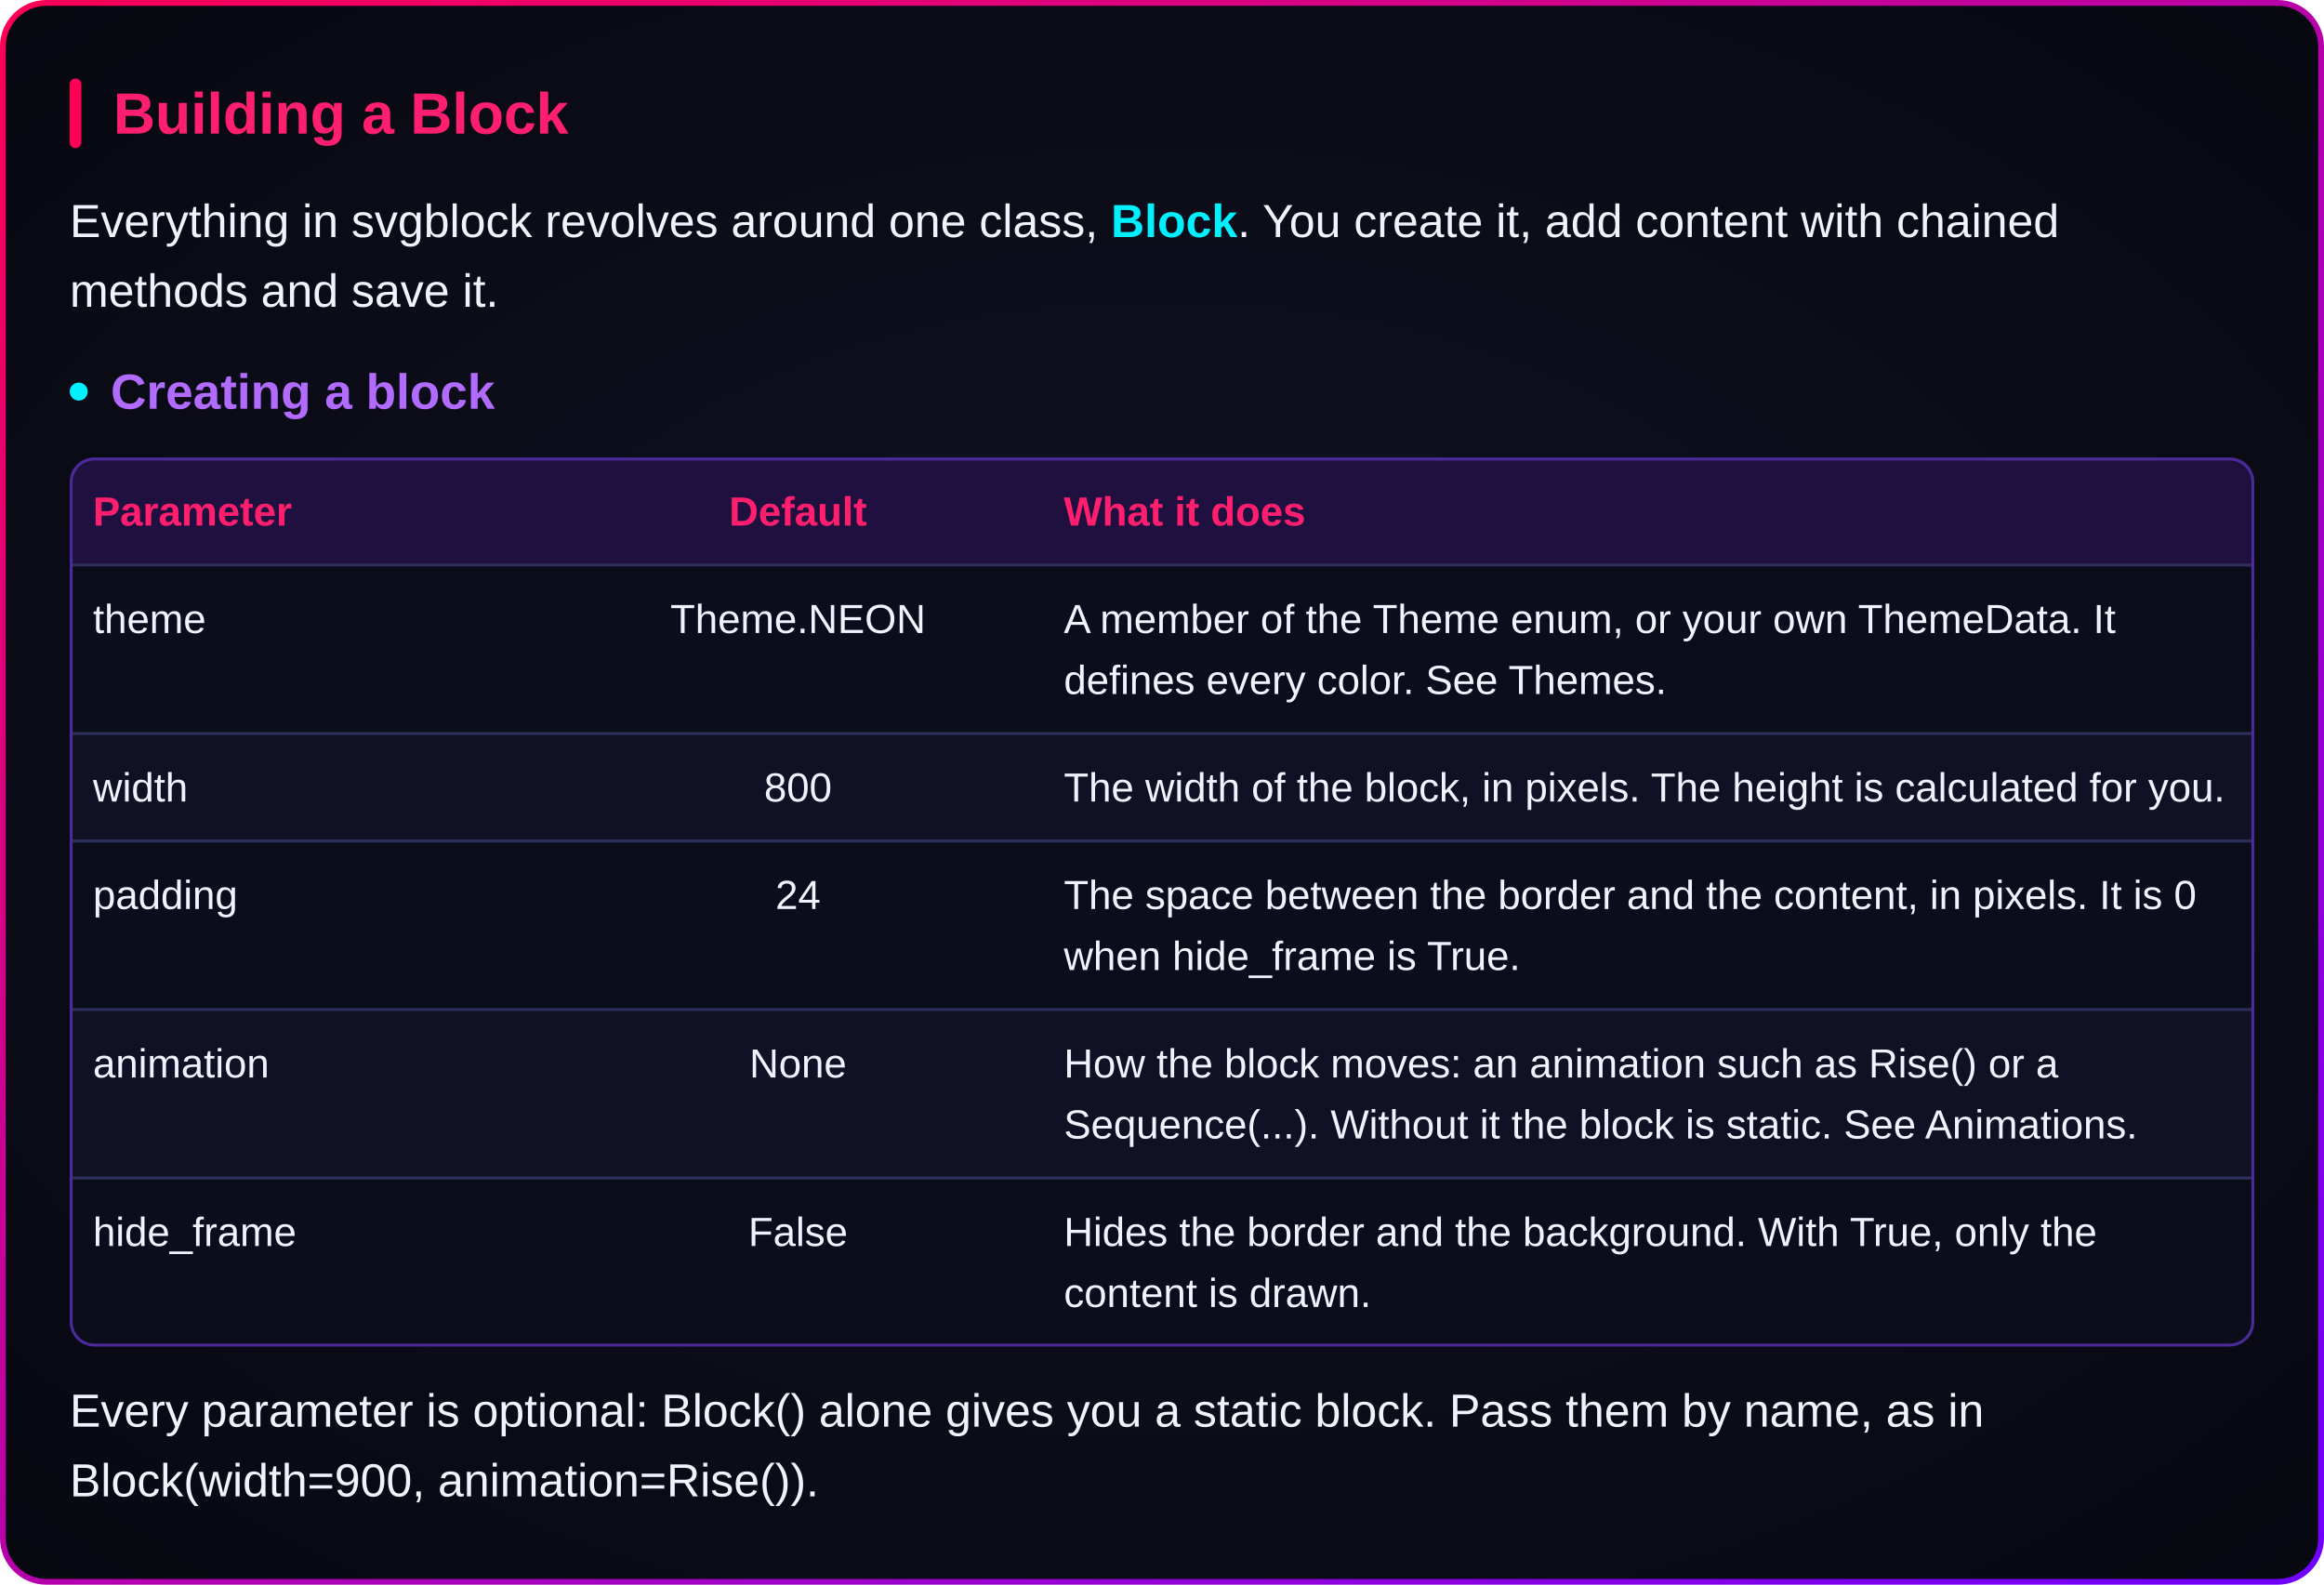
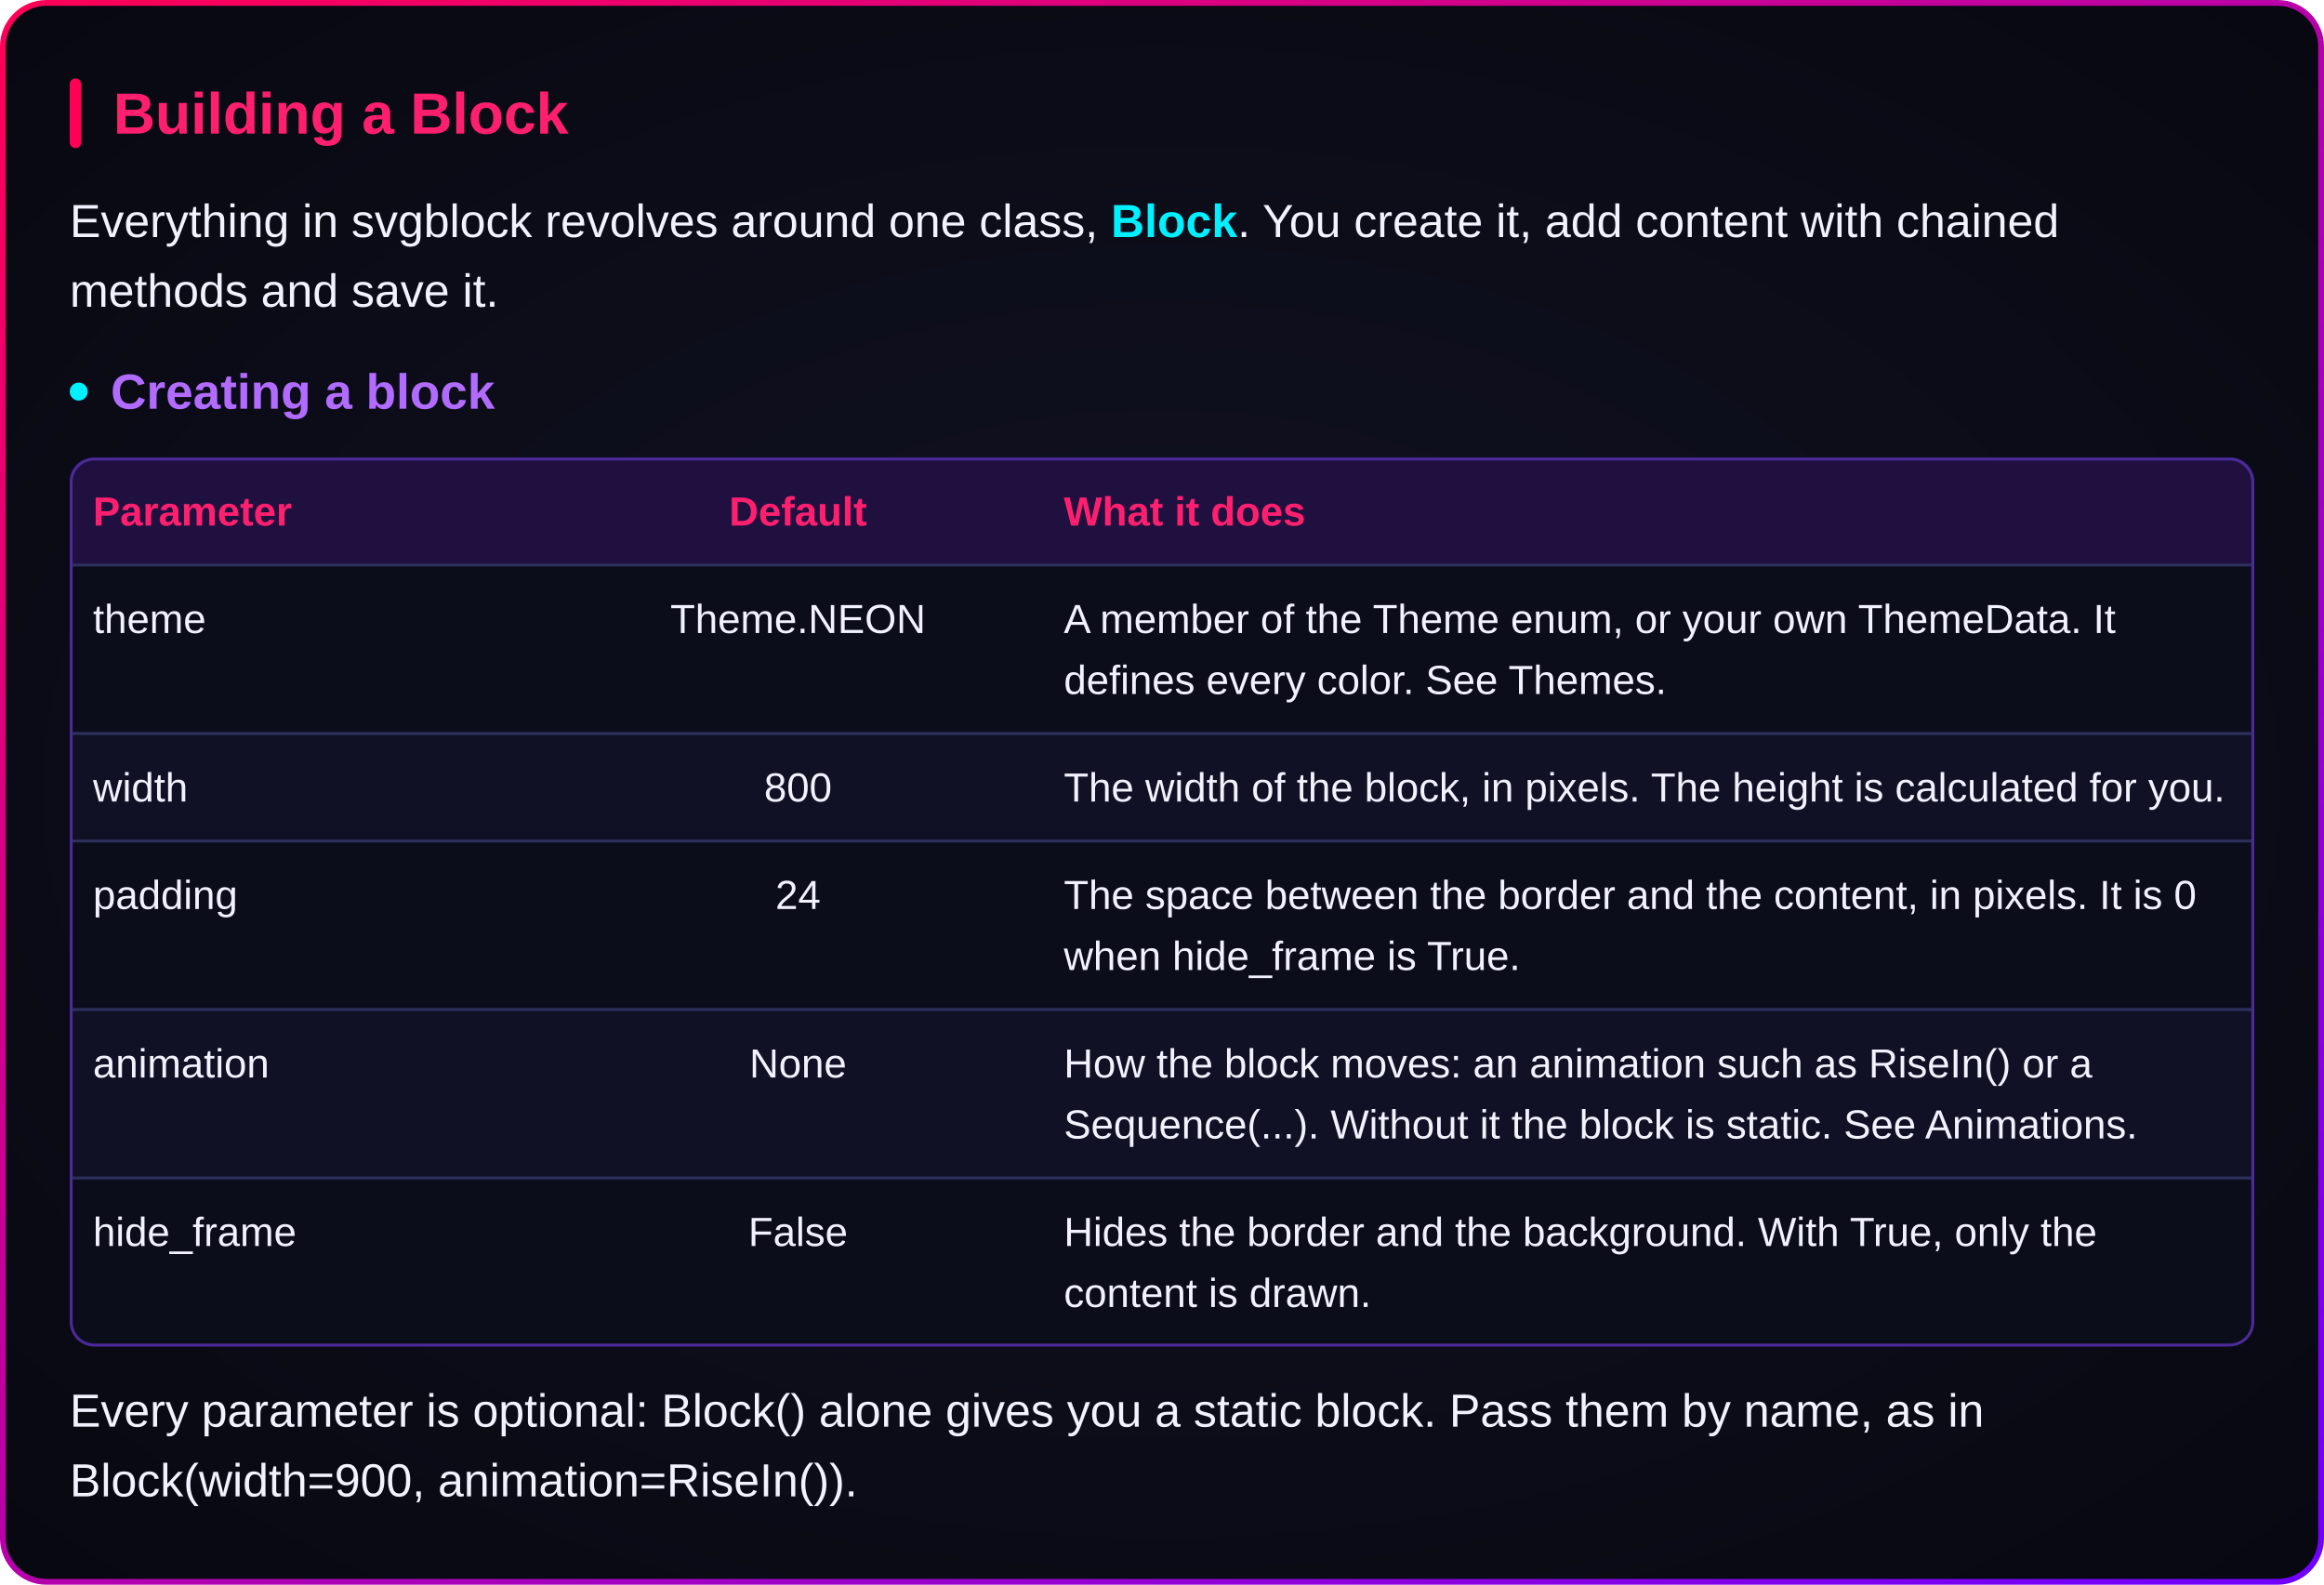
<svg xmlns="http://www.w3.org/2000/svg" width="800" height="545.5" viewBox="0 0 800 545.5">
  <style>
- @keyframes fade-f16f3800 {
- 0% { opacity: 0; transform: translate(0px, 0px) scale(1); } 100% { opacity: 1; transform: translate(0px, 0px) scale(1); }
+ @keyframes fadein-ac8a6a58 {
+ 0% { opacity: 0; transform: translate(0px, 0px) rotate(0deg) scale(1, 1); } 100% { opacity: 1; transform: translate(0px, 0px) rotate(0deg) scale(1, 1); }
}
- .fade-f16f3800 {
-   animation: fade-f16f3800 0.8s ease-out 0s 1 both;
+ .fadein-ac8a6a58 {
+   animation: fadein-ac8a6a58 0.8s ease-out 0s 1 both;
  transform-box: fill-box;
  transform-origin: center;
}
@media (prefers-reduced-motion: reduce) {
-   .fade-f16f3800 { animation: none; }
+   .fadein-ac8a6a58 { animation: none; }
}
</style>
  <g transform="translate(0 0)">
-     <g class="fade-f16f3800">
+     <g class="fadein-ac8a6a58">
      <defs>
        <radialGradient id="background" cx="0.5" cy="0.5" r="0.7">
          <stop offset="0" stop-color="#121324" />
          <stop offset="1" stop-color="#080811" />
        </radialGradient>
        <linearGradient id="border" x1="0" y1="0" x2="1" y2="1">
          <stop offset="0" stop-color="#FF0055" />
          <stop offset="1" stop-color="#7000FF" />
        </linearGradient>
      </defs>
      <rect x="1" y="1" width="798" height="543.5" rx="15" fill="url(#background)" stroke="none" stroke-width="2" />
      <rect x="1" y="1" width="798" height="543.5" rx="15" fill="none" stroke="url(#border)" stroke-width="2" />
      <g font-family="Arial, Helvetica, sans-serif">
        <rect x="24.0" y="27.0" width="4" height="24.0" rx="2" fill="#FF0055" />
        <text x="39.0" y="46.0" font-size="20" fill="#FF1F6E" font-weight="700">Building a Block</text>
        <text x="24.0" y="81.6" font-size="16" fill="#F2F2FF">Everything in svgblock revolves around one class, <tspan fill="#00F0FF" font-weight="700">Block</tspan>. You create it, add content with chained</text>
        <text x="24.0" y="105.6" font-size="16" fill="#F2F2FF">methods and save it.</text>
        <circle cx="27.1" cy="134.8" r="3.1" fill="#00F0FF" />
        <text x="38.1" y="140.7" font-size="17" fill="#B26BFF" font-weight="700">Creating a block</text>
        <clipPath id="table-clip-24-158">
          <rect x="24.0" y="157.5" width="752.0" height="306.0" rx="8" />
        </clipPath>
        <g clip-path="url(#table-clip-24-158)">
          <rect x="24.0" y="157.5" width="752.0" height="306.0" fill="#0C0D1B" />
          <rect x="24.0" y="157.5" width="752.0" height="37.0" fill="#1F1040" />
          <rect x="24.0" y="252.5" width="752.0" height="37.0" fill="#101125" />
          <rect x="24.0" y="347.5" width="752.0" height="58.0" fill="#101125" />
        </g>
        <line x1="24.0" y1="194.5" x2="776.0" y2="194.5" stroke="#2D2F5C" stroke-width="1" />
        <line x1="24.0" y1="252.5" x2="776.0" y2="252.5" stroke="#2D2F5C" stroke-width="1" />
        <line x1="24.0" y1="289.5" x2="776.0" y2="289.5" stroke="#2D2F5C" stroke-width="1" />
        <line x1="24.0" y1="347.5" x2="776.0" y2="347.5" stroke="#2D2F5C" stroke-width="1" />
        <line x1="24.0" y1="405.5" x2="776.0" y2="405.5" stroke="#2D2F5C" stroke-width="1" />
        <text x="32.0" y="180.9" font-size="14" fill="#FF1F6E" font-weight="700">Parameter</text>
        <text x="274.7" y="180.9" font-size="14" fill="#FF1F6E" font-weight="700" text-anchor="middle">Default</text>
        <text x="366.2" y="180.9" font-size="14" fill="#FF1F6E" font-weight="700">What it does</text>
        <text x="32.0" y="217.9" font-size="14" fill="#F2F2FF">theme</text>
        <text x="274.7" y="217.9" font-size="14" fill="#F2F2FF" text-anchor="middle">Theme.NEON</text>
        <text x="366.2" y="217.9" font-size="14" fill="#F2F2FF">A member of the Theme enum, or your own ThemeData. It</text>
        <text x="366.2" y="238.9" font-size="14" fill="#F2F2FF">defines every color. See Themes.</text>
        <text x="32.0" y="275.9" font-size="14" fill="#F2F2FF">width</text>
        <text x="274.7" y="275.9" font-size="14" fill="#F2F2FF" text-anchor="middle">800</text>
        <text x="366.2" y="275.9" font-size="14" fill="#F2F2FF">The width of the block, in pixels. The height is calculated for you.</text>
        <text x="32.0" y="312.9" font-size="14" fill="#F2F2FF">padding</text>
        <text x="274.7" y="312.9" font-size="14" fill="#F2F2FF" text-anchor="middle">24</text>
        <text x="366.2" y="312.9" font-size="14" fill="#F2F2FF">The space between the border and the content, in pixels. It is 0</text>
        <text x="366.2" y="333.9" font-size="14" fill="#F2F2FF">when hide_frame is True.</text>
        <text x="32.0" y="370.9" font-size="14" fill="#F2F2FF">animation</text>
        <text x="274.7" y="370.9" font-size="14" fill="#F2F2FF" text-anchor="middle">None</text>
-         <text x="366.2" y="370.9" font-size="14" fill="#F2F2FF">How the block moves: an animation such as Rise() or a</text>
+         <text x="366.2" y="370.9" font-size="14" fill="#F2F2FF">How the block moves: an animation such as RiseIn() or a</text>
        <text x="366.2" y="391.9" font-size="14" fill="#F2F2FF">Sequence(...). Without it the block is static. See Animations.</text>
        <text x="32.0" y="428.9" font-size="14" fill="#F2F2FF">hide_frame</text>
        <text x="274.7" y="428.9" font-size="14" fill="#F2F2FF" text-anchor="middle">False</text>
        <text x="366.2" y="428.9" font-size="14" fill="#F2F2FF">Hides the border and the background. With True, only the</text>
        <text x="366.2" y="449.9" font-size="14" fill="#F2F2FF">content is drawn.</text>
        <rect x="24.5" y="158.0" width="751.0" height="305.0" rx="8" fill="none" stroke="#4B2A9A" stroke-width="1" />
        <text x="24.0" y="491.1" font-size="16" fill="#F2F2FF">Every parameter is optional: Block() alone gives you a static block. Pass them by name, as in</text>
-         <text x="24.0" y="515.1" font-size="16" fill="#F2F2FF">Block(width=900, animation=Rise()).</text>
+         <text x="24.0" y="515.1" font-size="16" fill="#F2F2FF">Block(width=900, animation=RiseIn()).</text>
      </g>
    </g>
  </g>
</svg>
